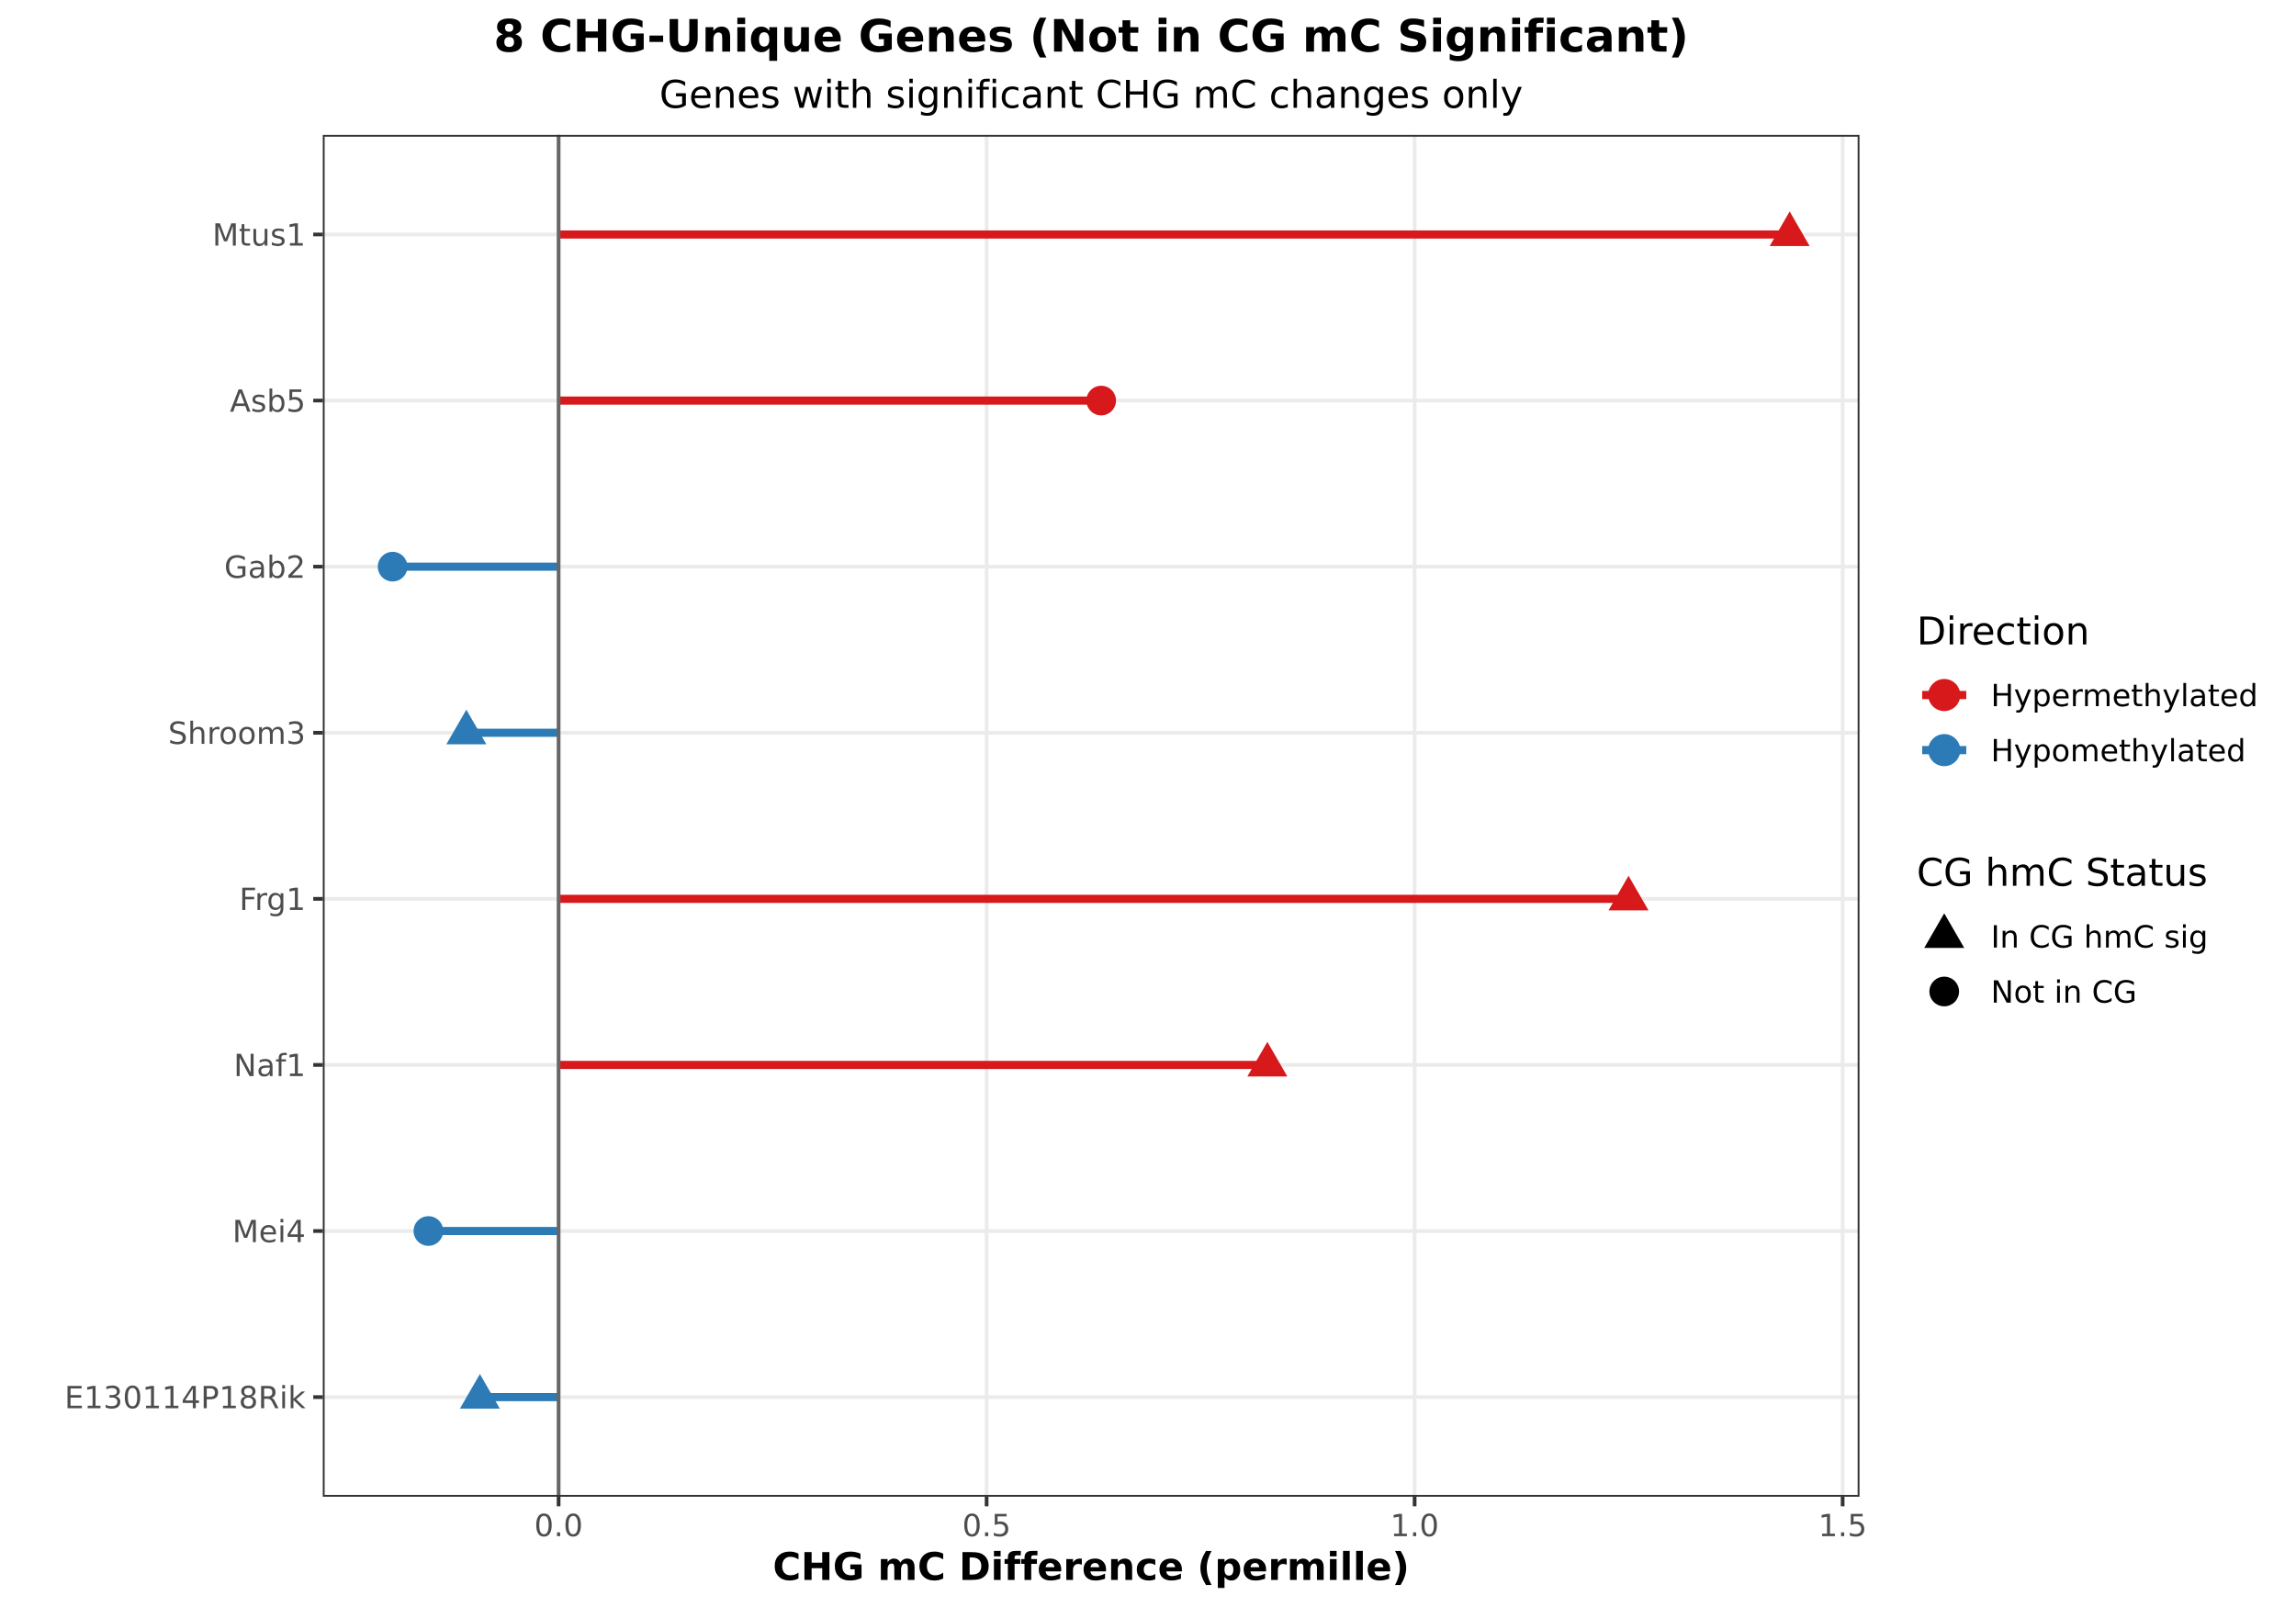
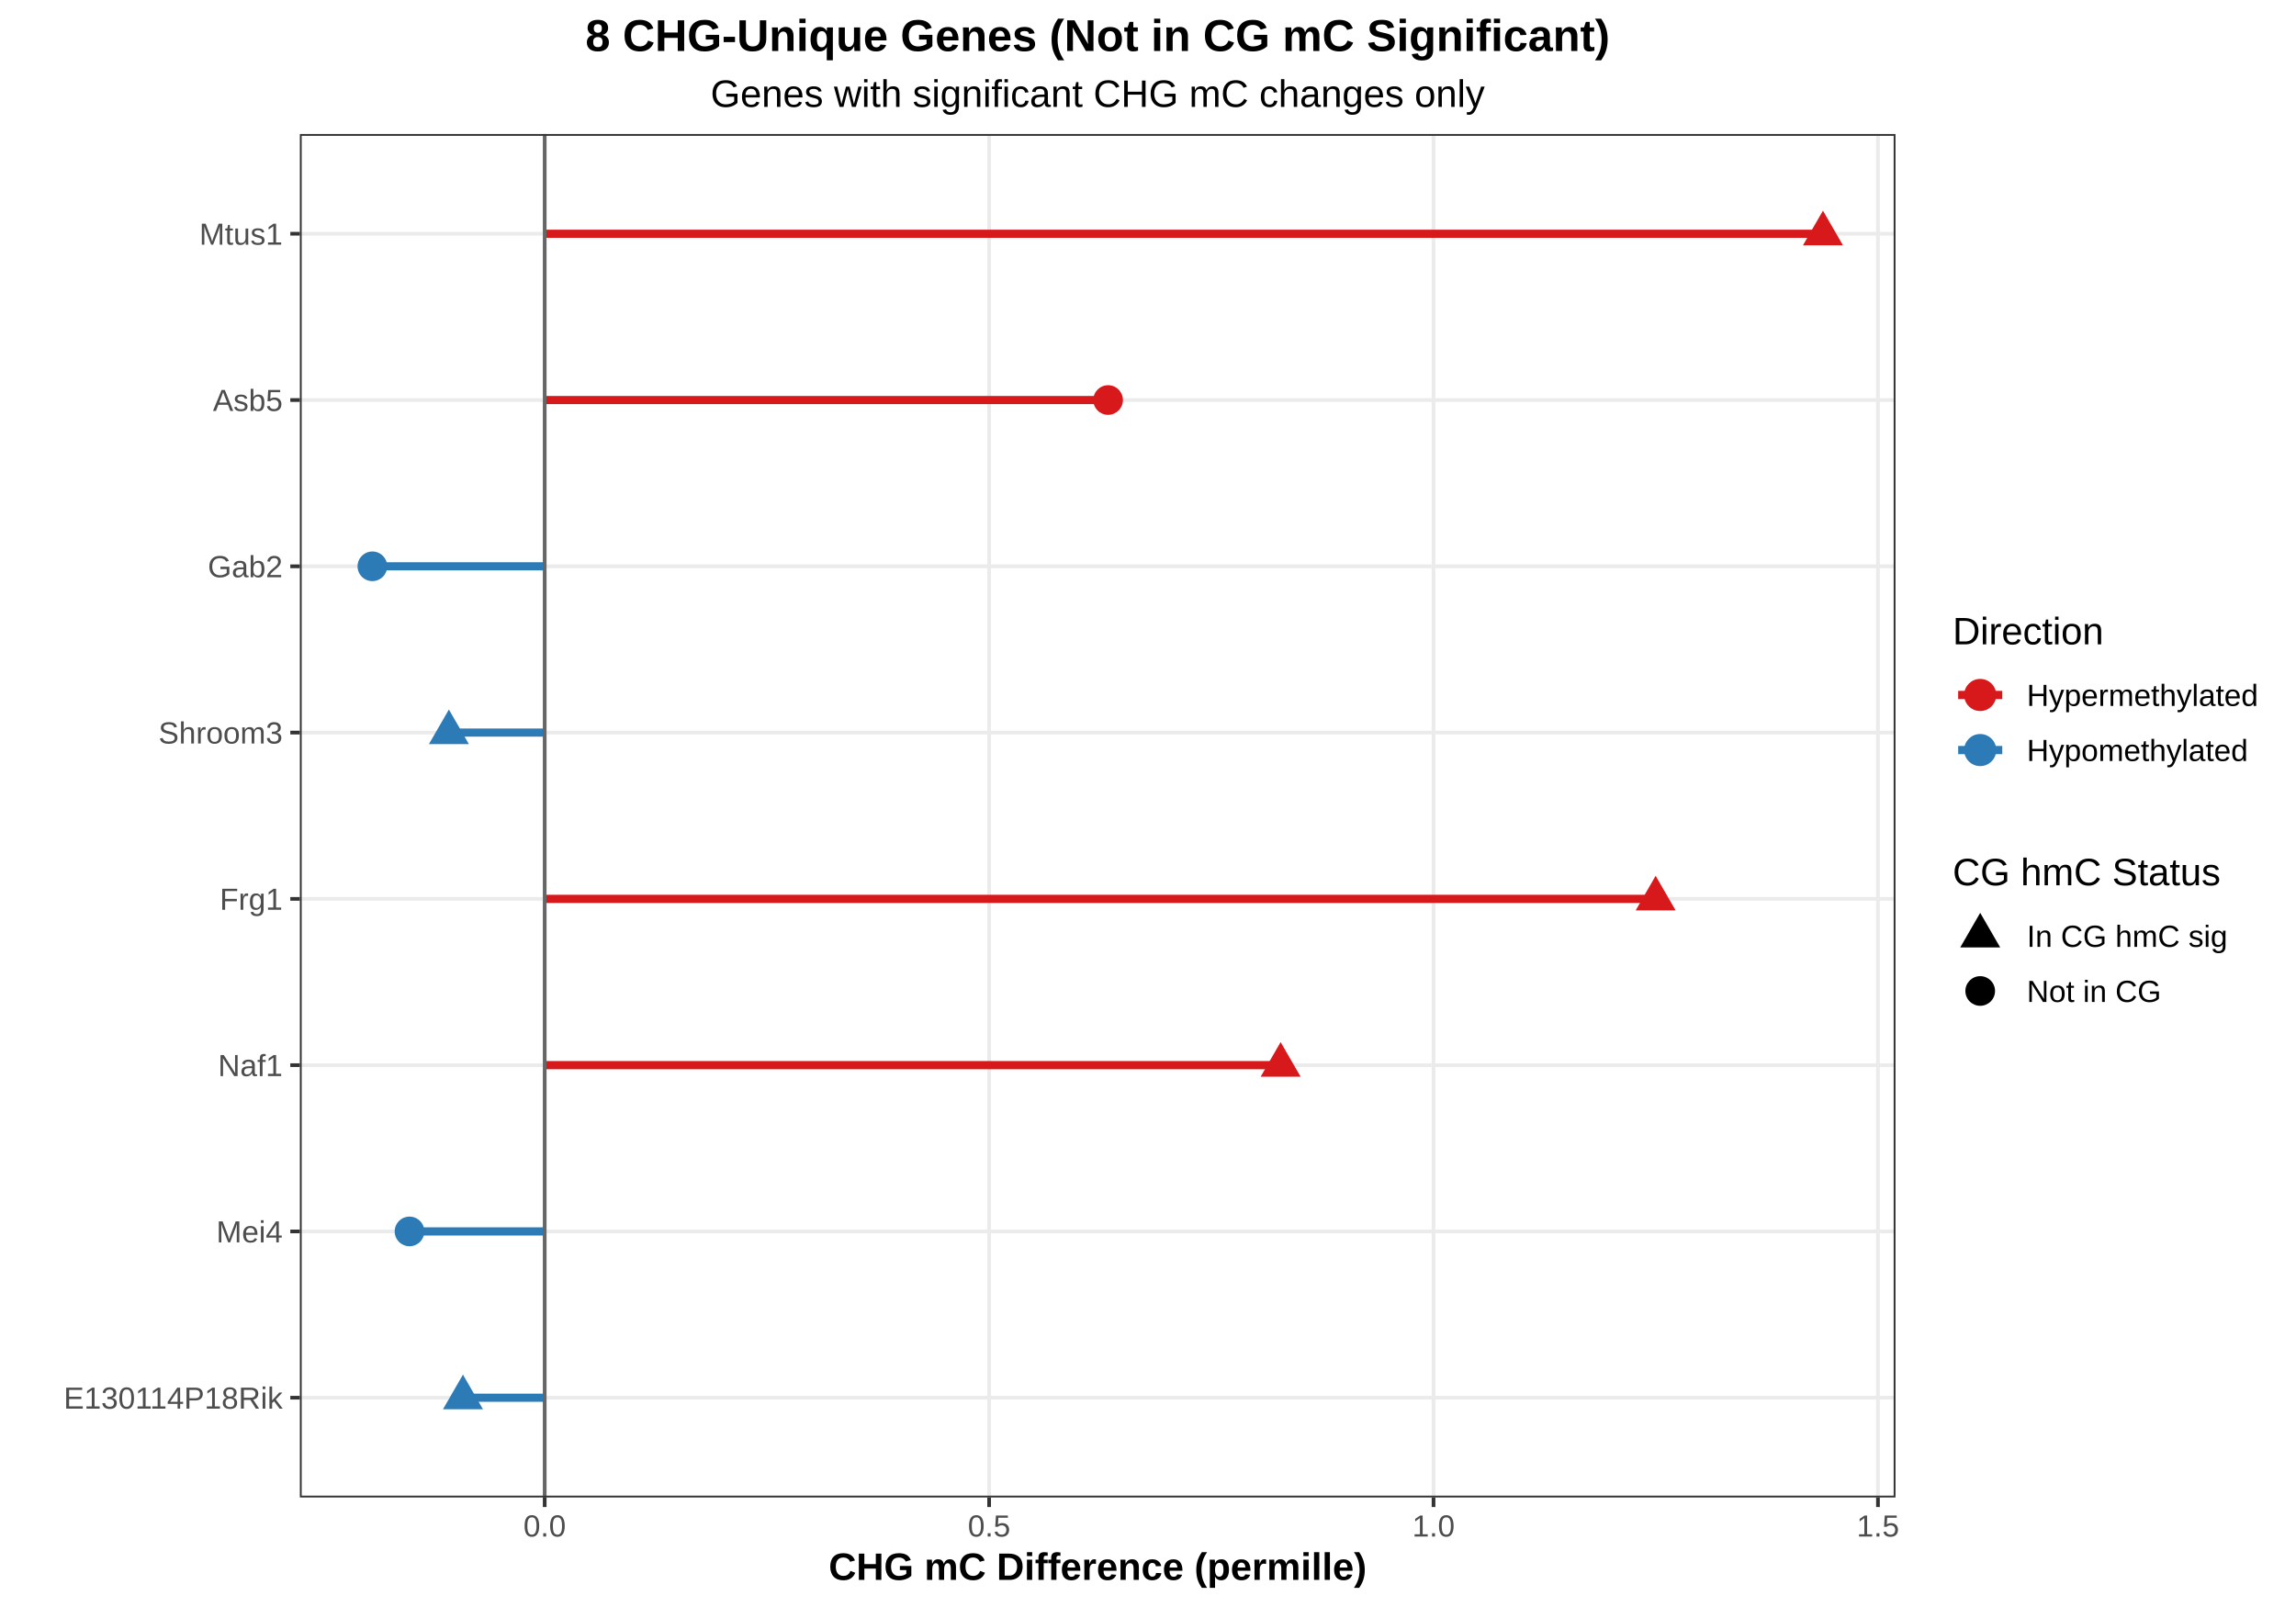
<svg xmlns="http://www.w3.org/2000/svg" width="720.00pt" height="504.00pt" viewBox="0 0 720.00 504.00">
  <g class="svglite">
    <defs>
      <style type="text/css">
    .svglite line, .svglite polyline, .svglite polygon, .svglite path, .svglite rect, .svglite circle {
      fill: none;
      stroke: #000000;
      stroke-linecap: round;
      stroke-linejoin: round;
      stroke-miterlimit: 10.00;
    }
    .svglite text {
      white-space: pre;
    }
    .svglite g.glyphgroup path {
      fill: inherit;
      stroke: none;
    }
  </style>
    </defs>
    <rect width="100%" height="100%" style="stroke: none; fill: #FFFFFF;" />
    <defs>
      <clipPath id="cpMC4wMHw3MjAuMDB8MC4wMHw1MDQuMDA=">
        <rect x="0.00" y="0.00" width="720.00" height="504.00" />
      </clipPath>
    </defs>
    <g clip-path="url(#cpMC4wMHw3MjAuMDB8MC4wMHw1MDQuMDA=)">
-       <rect x="0.00" y="-0" width="720.00" height="504.00" style="stroke-width: 1.16; stroke: #FFFFFF; fill: #FFFFFF;" />
+       <rect x="-0" y="-0" width="720.00" height="504.00" style="stroke-width: 1.16; stroke: #FFFFFF; fill: #FFFFFF;" />
    </g>
    <defs>
-       <clipPath id="cpMTAxLjIyfDU4My4xMnw0Mi4yOXw0NjkuNDI=">
-         <rect x="101.22" y="42.29" width="481.90" height="427.13" />
+       <clipPath id="cpOTQuMDN8NTk0LjQwfDQyLjAyfDQ2OS42NQ==">
+         <rect x="94.03" y="42.02" width="500.38" height="427.64" />
      </clipPath>
    </defs>
-     <g clip-path="url(#cpMTAxLjIyfDU4My4xMnw0Mi4yOXw0NjkuNDI=)">
-       <rect x="101.22" y="42.29" width="481.90" height="427.13" style="stroke-width: 1.16; stroke: none; fill: #FFFFFF;" />
-       <polyline points="101.22,438.17 583.12,438.17 " style="stroke-width: 1.16; stroke: #EBEBEB; stroke-linecap: butt;" />
-       <polyline points="101.22,386.08 583.12,386.08 " style="stroke-width: 1.16; stroke: #EBEBEB; stroke-linecap: butt;" />
-       <polyline points="101.22,333.99 583.12,333.99 " style="stroke-width: 1.16; stroke: #EBEBEB; stroke-linecap: butt;" />
-       <polyline points="101.22,281.90 583.12,281.90 " style="stroke-width: 1.16; stroke: #EBEBEB; stroke-linecap: butt;" />
-       <polyline points="101.22,229.81 583.12,229.81 " style="stroke-width: 1.16; stroke: #EBEBEB; stroke-linecap: butt;" />
-       <polyline points="101.22,177.72 583.12,177.72 " style="stroke-width: 1.16; stroke: #EBEBEB; stroke-linecap: butt;" />
-       <polyline points="101.22,125.63 583.12,125.63 " style="stroke-width: 1.16; stroke: #EBEBEB; stroke-linecap: butt;" />
-       <polyline points="101.22,73.54 583.12,73.54 " style="stroke-width: 1.16; stroke: #EBEBEB; stroke-linecap: butt;" />
-       <polyline points="175.17,469.42 175.17,42.29 " style="stroke-width: 1.16; stroke: #EBEBEB; stroke-linecap: butt;" />
-       <polyline points="309.39,469.42 309.39,42.29 " style="stroke-width: 1.16; stroke: #EBEBEB; stroke-linecap: butt;" />
-       <polyline points="443.61,469.42 443.61,42.29 " style="stroke-width: 1.16; stroke: #EBEBEB; stroke-linecap: butt;" />
-       <polyline points="577.83,469.42 577.83,42.29 " style="stroke-width: 1.16; stroke: #EBEBEB; stroke-linecap: butt;" />
-       <line x1="175.17" y1="438.17" x2="150.49" y2="438.17" style="stroke-width: 2.56; stroke: #2C7BB6; stroke-linecap: butt;" />
-       <line x1="175.17" y1="229.81" x2="146.24" y2="229.81" style="stroke-width: 2.56; stroke: #2C7BB6; stroke-linecap: butt;" />
-       <line x1="175.17" y1="177.72" x2="123.12" y2="177.72" style="stroke-width: 2.56; stroke: #2C7BB6; stroke-linecap: butt;" />
-       <line x1="175.17" y1="125.63" x2="345.32" y2="125.63" style="stroke-width: 2.56; stroke: #D7191C; stroke-linecap: butt;" />
-       <line x1="175.17" y1="333.99" x2="397.43" y2="333.99" style="stroke-width: 2.56; stroke: #D7191C; stroke-linecap: butt;" />
-       <line x1="175.17" y1="73.54" x2="561.22" y2="73.54" style="stroke-width: 2.56; stroke: #D7191C; stroke-linecap: butt;" />
-       <line x1="175.17" y1="281.90" x2="510.69" y2="281.90" style="stroke-width: 2.56; stroke: #D7191C; stroke-linecap: butt;" />
-       <line x1="175.17" y1="386.08" x2="134.34" y2="386.08" style="stroke-width: 2.56; stroke: #2C7BB6; stroke-linecap: butt;" />
-       <polygon points="150.49,430.93 156.75,441.79 144.22,441.79 " style="stroke-width: 0.77; stroke: none; fill: #2C7BB6;" />
-       <polygon points="146.24,222.57 152.51,233.43 139.97,233.43 " style="stroke-width: 0.77; stroke: none; fill: #2C7BB6;" />
-       <circle cx="123.12" cy="177.72" r="4.65" style="stroke-width: 0.77; stroke: none; fill: #2C7BB6;" />
-       <circle cx="345.32" cy="125.63" r="4.65" style="stroke-width: 0.77; stroke: none; fill: #D7191C;" />
-       <polygon points="397.43,326.75 403.70,337.61 391.16,337.61 " style="stroke-width: 0.77; stroke: none; fill: #D7191C;" />
-       <polygon points="561.22,66.31 567.48,77.16 554.95,77.16 " style="stroke-width: 0.77; stroke: none; fill: #D7191C;" />
-       <polygon points="510.69,274.66 516.96,285.52 504.42,285.52 " style="stroke-width: 0.77; stroke: none; fill: #D7191C;" />
-       <circle cx="134.34" cy="386.08" r="4.65" style="stroke-width: 0.77; stroke: none; fill: #2C7BB6;" />
-       <line x1="175.17" y1="469.42" x2="175.17" y2="42.29" style="stroke-width: 1.16; stroke: #666666; stroke-linecap: butt;" />
-       <rect x="101.22" y="42.29" width="481.90" height="427.13" style="stroke-width: 1.16; stroke: #333333;" />
+     <g clip-path="url(#cpOTQuMDN8NTk0LjQwfDQyLjAyfDQ2OS42NQ==)">
+       <rect x="94.03" y="42.02" width="500.38" height="427.64" style="stroke-width: 1.16; stroke: none; fill: #FFFFFF;" />
+       <polyline points="94.03,438.36 594.40,438.36 " style="stroke-width: 1.16; stroke: #EBEBEB; stroke-linecap: butt;" />
+       <polyline points="94.03,386.21 594.40,386.21 " style="stroke-width: 1.16; stroke: #EBEBEB; stroke-linecap: butt;" />
+       <polyline points="94.03,334.06 594.40,334.06 " style="stroke-width: 1.16; stroke: #EBEBEB; stroke-linecap: butt;" />
+       <polyline points="94.03,281.91 594.40,281.91 " style="stroke-width: 1.16; stroke: #EBEBEB; stroke-linecap: butt;" />
+       <polyline points="94.03,229.76 594.40,229.76 " style="stroke-width: 1.16; stroke: #EBEBEB; stroke-linecap: butt;" />
+       <polyline points="94.03,177.61 594.40,177.61 " style="stroke-width: 1.16; stroke: #EBEBEB; stroke-linecap: butt;" />
+       <polyline points="94.03,125.46 594.40,125.46 " style="stroke-width: 1.16; stroke: #EBEBEB; stroke-linecap: butt;" />
+       <polyline points="94.03,73.31 594.40,73.31 " style="stroke-width: 1.16; stroke: #EBEBEB; stroke-linecap: butt;" />
+       <polyline points="170.81,469.65 170.81,42.02 " style="stroke-width: 1.16; stroke: #EBEBEB; stroke-linecap: butt;" />
+       <polyline points="310.18,469.65 310.18,42.02 " style="stroke-width: 1.16; stroke: #EBEBEB; stroke-linecap: butt;" />
+       <polyline points="449.54,469.65 449.54,42.02 " style="stroke-width: 1.16; stroke: #EBEBEB; stroke-linecap: butt;" />
+       <polyline points="588.91,469.65 588.91,42.02 " style="stroke-width: 1.16; stroke: #EBEBEB; stroke-linecap: butt;" />
+       <line x1="170.81" y1="438.36" x2="145.18" y2="438.36" style="stroke-width: 2.56; stroke: #2C7BB6; stroke-linecap: butt;" />
+       <line x1="170.81" y1="229.76" x2="140.77" y2="229.76" style="stroke-width: 2.56; stroke: #2C7BB6; stroke-linecap: butt;" />
+       <line x1="170.81" y1="177.61" x2="116.77" y2="177.61" style="stroke-width: 2.56; stroke: #2C7BB6; stroke-linecap: butt;" />
+       <line x1="170.81" y1="125.46" x2="347.49" y2="125.46" style="stroke-width: 2.56; stroke: #D7191C; stroke-linecap: butt;" />
+       <line x1="170.81" y1="334.06" x2="401.59" y2="334.06" style="stroke-width: 2.56; stroke: #D7191C; stroke-linecap: butt;" />
+       <line x1="170.81" y1="73.31" x2="571.66" y2="73.31" style="stroke-width: 2.56; stroke: #D7191C; stroke-linecap: butt;" />
+       <line x1="170.81" y1="281.91" x2="519.19" y2="281.91" style="stroke-width: 2.56; stroke: #D7191C; stroke-linecap: butt;" />
+       <line x1="170.81" y1="386.21" x2="128.42" y2="386.21" style="stroke-width: 2.56; stroke: #2C7BB6; stroke-linecap: butt;" />
+       <polygon points="145.18,431.12 151.45,441.98 138.91,441.98 " style="stroke-width: 0.77; stroke: none; fill: #2C7BB6;" />
+       <polygon points="140.77,222.52 147.04,233.38 134.50,233.38 " style="stroke-width: 0.77; stroke: none; fill: #2C7BB6;" />
+       <circle cx="116.77" cy="177.61" r="4.65" style="stroke-width: 0.77; stroke: none; fill: #2C7BB6;" />
+       <circle cx="347.49" cy="125.46" r="4.65" style="stroke-width: 0.77; stroke: none; fill: #D7191C;" />
+       <polygon points="401.59,326.82 407.86,337.68 395.33,337.68 " style="stroke-width: 0.77; stroke: none; fill: #D7191C;" />
+       <polygon points="571.66,66.07 577.93,76.93 565.39,76.93 " style="stroke-width: 0.77; stroke: none; fill: #D7191C;" />
+       <polygon points="519.19,274.67 525.46,285.53 512.93,285.53 " style="stroke-width: 0.77; stroke: none; fill: #D7191C;" />
+       <circle cx="128.42" cy="386.21" r="4.65" style="stroke-width: 0.77; stroke: none; fill: #2C7BB6;" />
+       <line x1="170.81" y1="469.65" x2="170.81" y2="42.02" style="stroke-width: 1.16; stroke: #666666; stroke-linecap: butt;" />
+       <rect x="94.03" y="42.02" width="500.38" height="427.64" style="stroke-width: 1.16; stroke: #333333;" />
    </g>
    <g clip-path="url(#cpMC4wMHw3MjAuMDB8MC4wMHw1MDQuMDA=)">
-       <text x="95.84" y="441.66" text-anchor="end" style="font-size: 9.60px;fill: #4D4D4D; font-family: &quot;DejaVu Sans&quot;;" textLength="75.62px" lengthAdjust="spacingAndGlyphs">E130114P18Rik</text>
-       <text x="95.84" y="389.57" text-anchor="end" style="font-size: 9.60px;fill: #4D4D4D; font-family: &quot;DejaVu Sans&quot;;" textLength="22.97px" lengthAdjust="spacingAndGlyphs">Mei4</text>
-       <text x="95.84" y="337.49" text-anchor="end" style="font-size: 9.60px;fill: #4D4D4D; font-family: &quot;DejaVu Sans&quot;;" textLength="22.53px" lengthAdjust="spacingAndGlyphs">Naf1</text>
-       <text x="95.84" y="285.40" text-anchor="end" style="font-size: 9.60px;fill: #4D4D4D; font-family: &quot;DejaVu Sans&quot;;" textLength="20.78px" lengthAdjust="spacingAndGlyphs">Frg1</text>
-       <text x="95.84" y="233.31" text-anchor="end" style="font-size: 9.60px;fill: #4D4D4D; font-family: &quot;DejaVu Sans&quot;;" textLength="43.11px" lengthAdjust="spacingAndGlyphs">Shroom3</text>
-       <text x="95.84" y="181.22" text-anchor="end" style="font-size: 9.60px;fill: #4D4D4D; font-family: &quot;DejaVu Sans&quot;;" textLength="25.52px" lengthAdjust="spacingAndGlyphs">Gab2</text>
-       <text x="95.84" y="129.13" text-anchor="end" style="font-size: 9.60px;fill: #4D4D4D; font-family: &quot;DejaVu Sans&quot;;" textLength="23.77px" lengthAdjust="spacingAndGlyphs">Asb5</text>
-       <text x="95.84" y="77.04" text-anchor="end" style="font-size: 9.60px;fill: #4D4D4D; font-family: &quot;DejaVu Sans&quot;;" textLength="29.23px" lengthAdjust="spacingAndGlyphs">Mtus1</text>
-       <polyline points="98.23,438.17 101.22,438.17 " style="stroke-width: 1.16; stroke: #333333; stroke-linecap: butt;" />
-       <polyline points="98.23,386.08 101.22,386.08 " style="stroke-width: 1.16; stroke: #333333; stroke-linecap: butt;" />
-       <polyline points="98.23,333.99 101.22,333.99 " style="stroke-width: 1.16; stroke: #333333; stroke-linecap: butt;" />
-       <polyline points="98.23,281.90 101.22,281.90 " style="stroke-width: 1.16; stroke: #333333; stroke-linecap: butt;" />
-       <polyline points="98.23,229.81 101.22,229.81 " style="stroke-width: 1.16; stroke: #333333; stroke-linecap: butt;" />
-       <polyline points="98.23,177.72 101.22,177.72 " style="stroke-width: 1.16; stroke: #333333; stroke-linecap: butt;" />
-       <polyline points="98.23,125.63 101.22,125.63 " style="stroke-width: 1.16; stroke: #333333; stroke-linecap: butt;" />
-       <polyline points="98.23,73.54 101.22,73.54 " style="stroke-width: 1.16; stroke: #333333; stroke-linecap: butt;" />
-       <polyline points="175.17,472.41 175.17,469.42 " style="stroke-width: 1.16; stroke: #333333; stroke-linecap: butt;" />
-       <polyline points="309.39,472.41 309.39,469.42 " style="stroke-width: 1.16; stroke: #333333; stroke-linecap: butt;" />
-       <polyline points="443.61,472.41 443.61,469.42 " style="stroke-width: 1.16; stroke: #333333; stroke-linecap: butt;" />
-       <polyline points="577.83,472.41 577.83,469.42 " style="stroke-width: 1.16; stroke: #333333; stroke-linecap: butt;" />
-       <text x="175.17" y="481.79" text-anchor="middle" style="font-size: 9.60px;fill: #4D4D4D; font-family: &quot;DejaVu Sans&quot;;" textLength="15.27px" lengthAdjust="spacingAndGlyphs">0.0</text>
-       <text x="309.39" y="481.79" text-anchor="middle" style="font-size: 9.60px;fill: #4D4D4D; font-family: &quot;DejaVu Sans&quot;;" textLength="15.27px" lengthAdjust="spacingAndGlyphs">0.5</text>
-       <text x="443.61" y="481.79" text-anchor="middle" style="font-size: 9.60px;fill: #4D4D4D; font-family: &quot;DejaVu Sans&quot;;" textLength="15.27px" lengthAdjust="spacingAndGlyphs">1.0</text>
-       <text x="577.83" y="481.79" text-anchor="middle" style="font-size: 9.60px;fill: #4D4D4D; font-family: &quot;DejaVu Sans&quot;;" textLength="15.27px" lengthAdjust="spacingAndGlyphs">1.5</text>
-       <text x="342.17" y="495.52" text-anchor="middle" style="font-size: 12.00px; font-weight: bold; font-family: &quot;DejaVu Sans&quot;;" textLength="198.92px" lengthAdjust="spacingAndGlyphs">CHG mC Difference (permille)</text>
-       <rect x="595.08" y="186.14" width="118.95" height="63.74" style="stroke-width: 1.16; stroke: none; fill: #FFFFFF;" />
-       <text x="601.05" y="202.11" style="font-size: 12.00px; font-family: &quot;DejaVu Sans&quot;;" textLength="54.20px" lengthAdjust="spacingAndGlyphs">Direction</text>
-       <rect x="601.05" y="209.34" width="17.28" height="17.28" style="stroke-width: 1.16; stroke: none; fill: #FFFFFF;" />
-       <line x1="602.78" y1="217.98" x2="616.60" y2="217.98" style="stroke-width: 2.56; stroke: #D7191C; stroke-linecap: butt;" />
-       <circle cx="609.69" cy="217.98" r="4.65" style="stroke-width: 0.77; stroke: #D7191C; fill: #D7191C;" />
-       <rect x="601.05" y="226.62" width="17.28" height="17.28" style="stroke-width: 1.16; stroke: none; fill: #FFFFFF;" />
-       <line x1="602.78" y1="235.26" x2="616.60" y2="235.26" style="stroke-width: 2.56; stroke: #2C7BB6; stroke-linecap: butt;" />
-       <circle cx="609.69" cy="235.26" r="4.65" style="stroke-width: 0.77; stroke: #2C7BB6; fill: #2C7BB6;" />
-       <text x="624.31" y="221.48" style="font-size: 9.60px; font-family: &quot;DejaVu Sans&quot;;" textLength="83.73px" lengthAdjust="spacingAndGlyphs">Hypermethylated</text>
-       <text x="624.31" y="238.76" style="font-size: 9.60px; font-family: &quot;DejaVu Sans&quot;;" textLength="79.94px" lengthAdjust="spacingAndGlyphs">Hypomethylated</text>
-       <rect x="595.08" y="261.83" width="103.29" height="63.74" style="stroke-width: 1.16; stroke: none; fill: #FFFFFF;" />
-       <text x="601.05" y="277.81" style="font-size: 12.00px; font-family: &quot;DejaVu Sans&quot;;" textLength="91.22px" lengthAdjust="spacingAndGlyphs">CG hmC Status</text>
-       <rect x="601.05" y="285.04" width="17.28" height="17.28" style="stroke-width: 1.16; stroke: none; fill: #FFFFFF;" />
-       <polygon points="609.69,286.44 615.96,297.29 603.42,297.29 " style="stroke-width: 0.77; stroke: none; fill: #000000;" />
-       <rect x="601.05" y="302.32" width="17.28" height="17.28" style="stroke-width: 1.16; stroke: none; fill: #FFFFFF;" />
-       <circle cx="609.69" cy="310.96" r="4.65" style="stroke-width: 0.77; stroke: none; fill: #000000;" />
-       <text x="624.31" y="297.17" style="font-size: 9.60px; font-family: &quot;DejaVu Sans&quot;;" textLength="68.08px" lengthAdjust="spacingAndGlyphs">In CG hmC sig</text>
-       <text x="624.31" y="314.45" style="font-size: 9.60px; font-family: &quot;DejaVu Sans&quot;;" textLength="45.80px" lengthAdjust="spacingAndGlyphs">Not in CG</text>
-       <text x="342.17" y="33.81" text-anchor="middle" style="font-size: 12.00px; font-family: &quot;DejaVu Sans&quot;;" textLength="270.83px" lengthAdjust="spacingAndGlyphs">Genes with significant CHG mC changes only</text>
-       <text x="342.17" y="16.18" text-anchor="middle" style="font-size: 14.00px; font-weight: bold; font-family: &quot;DejaVu Sans&quot;;" textLength="374.25px" lengthAdjust="spacingAndGlyphs">8 CHG-Unique Genes (Not in CG mC Significant)</text>
+       <text x="88.65" y="441.80" text-anchor="end" style="font-size: 9.60px;fill: #4D4D4D; font-family: &quot;Arial&quot;;" textLength="68.56px" lengthAdjust="spacingAndGlyphs">E130114P18Rik</text>
+       <text x="88.65" y="389.65" text-anchor="end" style="font-size: 9.60px;fill: #4D4D4D; font-family: &quot;Arial&quot;;" textLength="20.77px" lengthAdjust="spacingAndGlyphs">Mei4</text>
+       <text x="88.65" y="337.49" text-anchor="end" style="font-size: 9.60px;fill: #4D4D4D; font-family: &quot;Arial&quot;;" textLength="20.25px" lengthAdjust="spacingAndGlyphs">Naf1</text>
+       <text x="88.65" y="285.34" text-anchor="end" style="font-size: 9.60px;fill: #4D4D4D; font-family: &quot;Arial&quot;;" textLength="19.70px" lengthAdjust="spacingAndGlyphs">Frg1</text>
+       <text x="88.65" y="233.19" text-anchor="end" style="font-size: 9.60px;fill: #4D4D4D; font-family: &quot;Arial&quot;;" textLength="38.89px" lengthAdjust="spacingAndGlyphs">Shroom3</text>
+       <text x="88.65" y="181.04" text-anchor="end" style="font-size: 9.60px;fill: #4D4D4D; font-family: &quot;Arial&quot;;" textLength="23.45px" lengthAdjust="spacingAndGlyphs">Gab2</text>
+       <text x="88.65" y="128.89" text-anchor="end" style="font-size: 9.60px;fill: #4D4D4D; font-family: &quot;Arial&quot;;" textLength="21.86px" lengthAdjust="spacingAndGlyphs">Asb5</text>
+       <text x="88.65" y="76.74" text-anchor="end" style="font-size: 9.60px;fill: #4D4D4D; font-family: &quot;Arial&quot;;" textLength="26.11px" lengthAdjust="spacingAndGlyphs">Mtus1</text>
+       <polyline points="91.04,438.36 94.03,438.36 " style="stroke-width: 1.16; stroke: #333333; stroke-linecap: butt;" />
+       <polyline points="91.04,386.21 94.03,386.21 " style="stroke-width: 1.16; stroke: #333333; stroke-linecap: butt;" />
+       <polyline points="91.04,334.06 94.03,334.06 " style="stroke-width: 1.16; stroke: #333333; stroke-linecap: butt;" />
+       <polyline points="91.04,281.91 94.03,281.91 " style="stroke-width: 1.16; stroke: #333333; stroke-linecap: butt;" />
+       <polyline points="91.04,229.76 94.03,229.76 " style="stroke-width: 1.16; stroke: #333333; stroke-linecap: butt;" />
+       <polyline points="91.04,177.61 94.03,177.61 " style="stroke-width: 1.16; stroke: #333333; stroke-linecap: butt;" />
+       <polyline points="91.04,125.46 94.03,125.46 " style="stroke-width: 1.16; stroke: #333333; stroke-linecap: butt;" />
+       <polyline points="91.04,73.31 94.03,73.31 " style="stroke-width: 1.16; stroke: #333333; stroke-linecap: butt;" />
+       <polyline points="170.81,472.64 170.81,469.65 " style="stroke-width: 1.16; stroke: #333333; stroke-linecap: butt;" />
+       <polyline points="310.18,472.64 310.18,469.65 " style="stroke-width: 1.16; stroke: #333333; stroke-linecap: butt;" />
+       <polyline points="449.54,472.64 449.54,469.65 " style="stroke-width: 1.16; stroke: #333333; stroke-linecap: butt;" />
+       <polyline points="588.91,472.64 588.91,469.65 " style="stroke-width: 1.16; stroke: #333333; stroke-linecap: butt;" />
+       <text x="170.81" y="481.90" text-anchor="middle" style="font-size: 9.60px;fill: #4D4D4D; font-family: &quot;Arial&quot;;" textLength="13.33px" lengthAdjust="spacingAndGlyphs">0.0</text>
+       <text x="310.18" y="481.90" text-anchor="middle" style="font-size: 9.60px;fill: #4D4D4D; font-family: &quot;Arial&quot;;" textLength="13.33px" lengthAdjust="spacingAndGlyphs">0.5</text>
+       <text x="449.54" y="481.90" text-anchor="middle" style="font-size: 9.60px;fill: #4D4D4D; font-family: &quot;Arial&quot;;" textLength="13.33px" lengthAdjust="spacingAndGlyphs">1.0</text>
+       <text x="588.91" y="481.90" text-anchor="middle" style="font-size: 9.60px;fill: #4D4D4D; font-family: &quot;Arial&quot;;" textLength="13.33px" lengthAdjust="spacingAndGlyphs">1.5</text>
+       <text x="344.21" y="495.50" text-anchor="middle" style="font-size: 12.00px; font-weight: bold; font-family: &quot;Arial&quot;;" textLength="168.69px" lengthAdjust="spacingAndGlyphs">CHG mC Difference (permille)</text>
+       <rect x="606.36" y="186.25" width="107.67" height="63.61" style="stroke-width: 1.16; stroke: none; fill: #FFFFFF;" />
+       <text x="612.33" y="202.08" style="font-size: 12.00px; font-family: &quot;Arial&quot;;" textLength="47.36px" lengthAdjust="spacingAndGlyphs">Direction</text>
+       <rect x="612.33" y="209.32" width="17.28" height="17.28" style="stroke-width: 1.16; stroke: none; fill: #FFFFFF;" />
+       <line x1="614.06" y1="217.96" x2="627.89" y2="217.96" style="stroke-width: 2.56; stroke: #D7191C; stroke-linecap: butt;" />
+       <circle cx="620.97" cy="217.96" r="4.65" style="stroke-width: 0.77; stroke: #D7191C; fill: #D7191C;" />
+       <rect x="612.33" y="226.60" width="17.28" height="17.28" style="stroke-width: 1.16; stroke: none; fill: #FFFFFF;" />
+       <line x1="614.06" y1="235.24" x2="627.89" y2="235.24" style="stroke-width: 2.56; stroke: #2C7BB6; stroke-linecap: butt;" />
+       <circle cx="620.97" cy="235.24" r="4.65" style="stroke-width: 0.77; stroke: #2C7BB6; fill: #2C7BB6;" />
+       <text x="635.59" y="221.39" style="font-size: 9.60px; font-family: &quot;Arial&quot;;" textLength="72.45px" lengthAdjust="spacingAndGlyphs">Hypermethylated</text>
+       <text x="635.59" y="238.67" style="font-size: 9.60px; font-family: &quot;Arial&quot;;" textLength="69.27px" lengthAdjust="spacingAndGlyphs">Hypomethylated</text>
+       <rect x="606.36" y="261.81" width="98.10" height="63.61" style="stroke-width: 1.16; stroke: none; fill: #FFFFFF;" />
+       <text x="612.33" y="277.65" style="font-size: 12.00px; font-family: &quot;Arial&quot;;" textLength="84.00px" lengthAdjust="spacingAndGlyphs">CG hmC Status</text>
+       <rect x="612.33" y="284.88" width="17.28" height="17.28" style="stroke-width: 1.16; stroke: none; fill: #FFFFFF;" />
+       <polygon points="620.97,286.29 627.24,297.14 614.71,297.14 " style="stroke-width: 0.77; stroke: none; fill: #000000;" />
+       <rect x="612.33" y="302.16" width="17.28" height="17.28" style="stroke-width: 1.16; stroke: none; fill: #FFFFFF;" />
+       <circle cx="620.97" cy="310.80" r="4.65" style="stroke-width: 0.77; stroke: none; fill: #000000;" />
+       <text x="635.59" y="296.96" style="font-size: 9.60px; font-family: &quot;Arial&quot;;" textLength="62.89px" lengthAdjust="spacingAndGlyphs">In CG hmC sig</text>
+       <text x="635.59" y="314.24" style="font-size: 9.60px; font-family: &quot;Arial&quot;;" textLength="42.11px" lengthAdjust="spacingAndGlyphs">Not in CG</text>
+       <text x="344.21" y="33.52" text-anchor="middle" style="font-size: 12.00px; font-family: &quot;Arial&quot;;" textLength="242.73px" lengthAdjust="spacingAndGlyphs">Genes with significant CHG mC changes only</text>
+       <text x="344.21" y="16.00" text-anchor="middle" style="font-size: 14.00px; font-weight: bold; font-family: &quot;Arial&quot;;" textLength="321.14px" lengthAdjust="spacingAndGlyphs">8 CHG-Unique Genes (Not in CG mC Significant)</text>
    </g>
  </g>
</svg>
